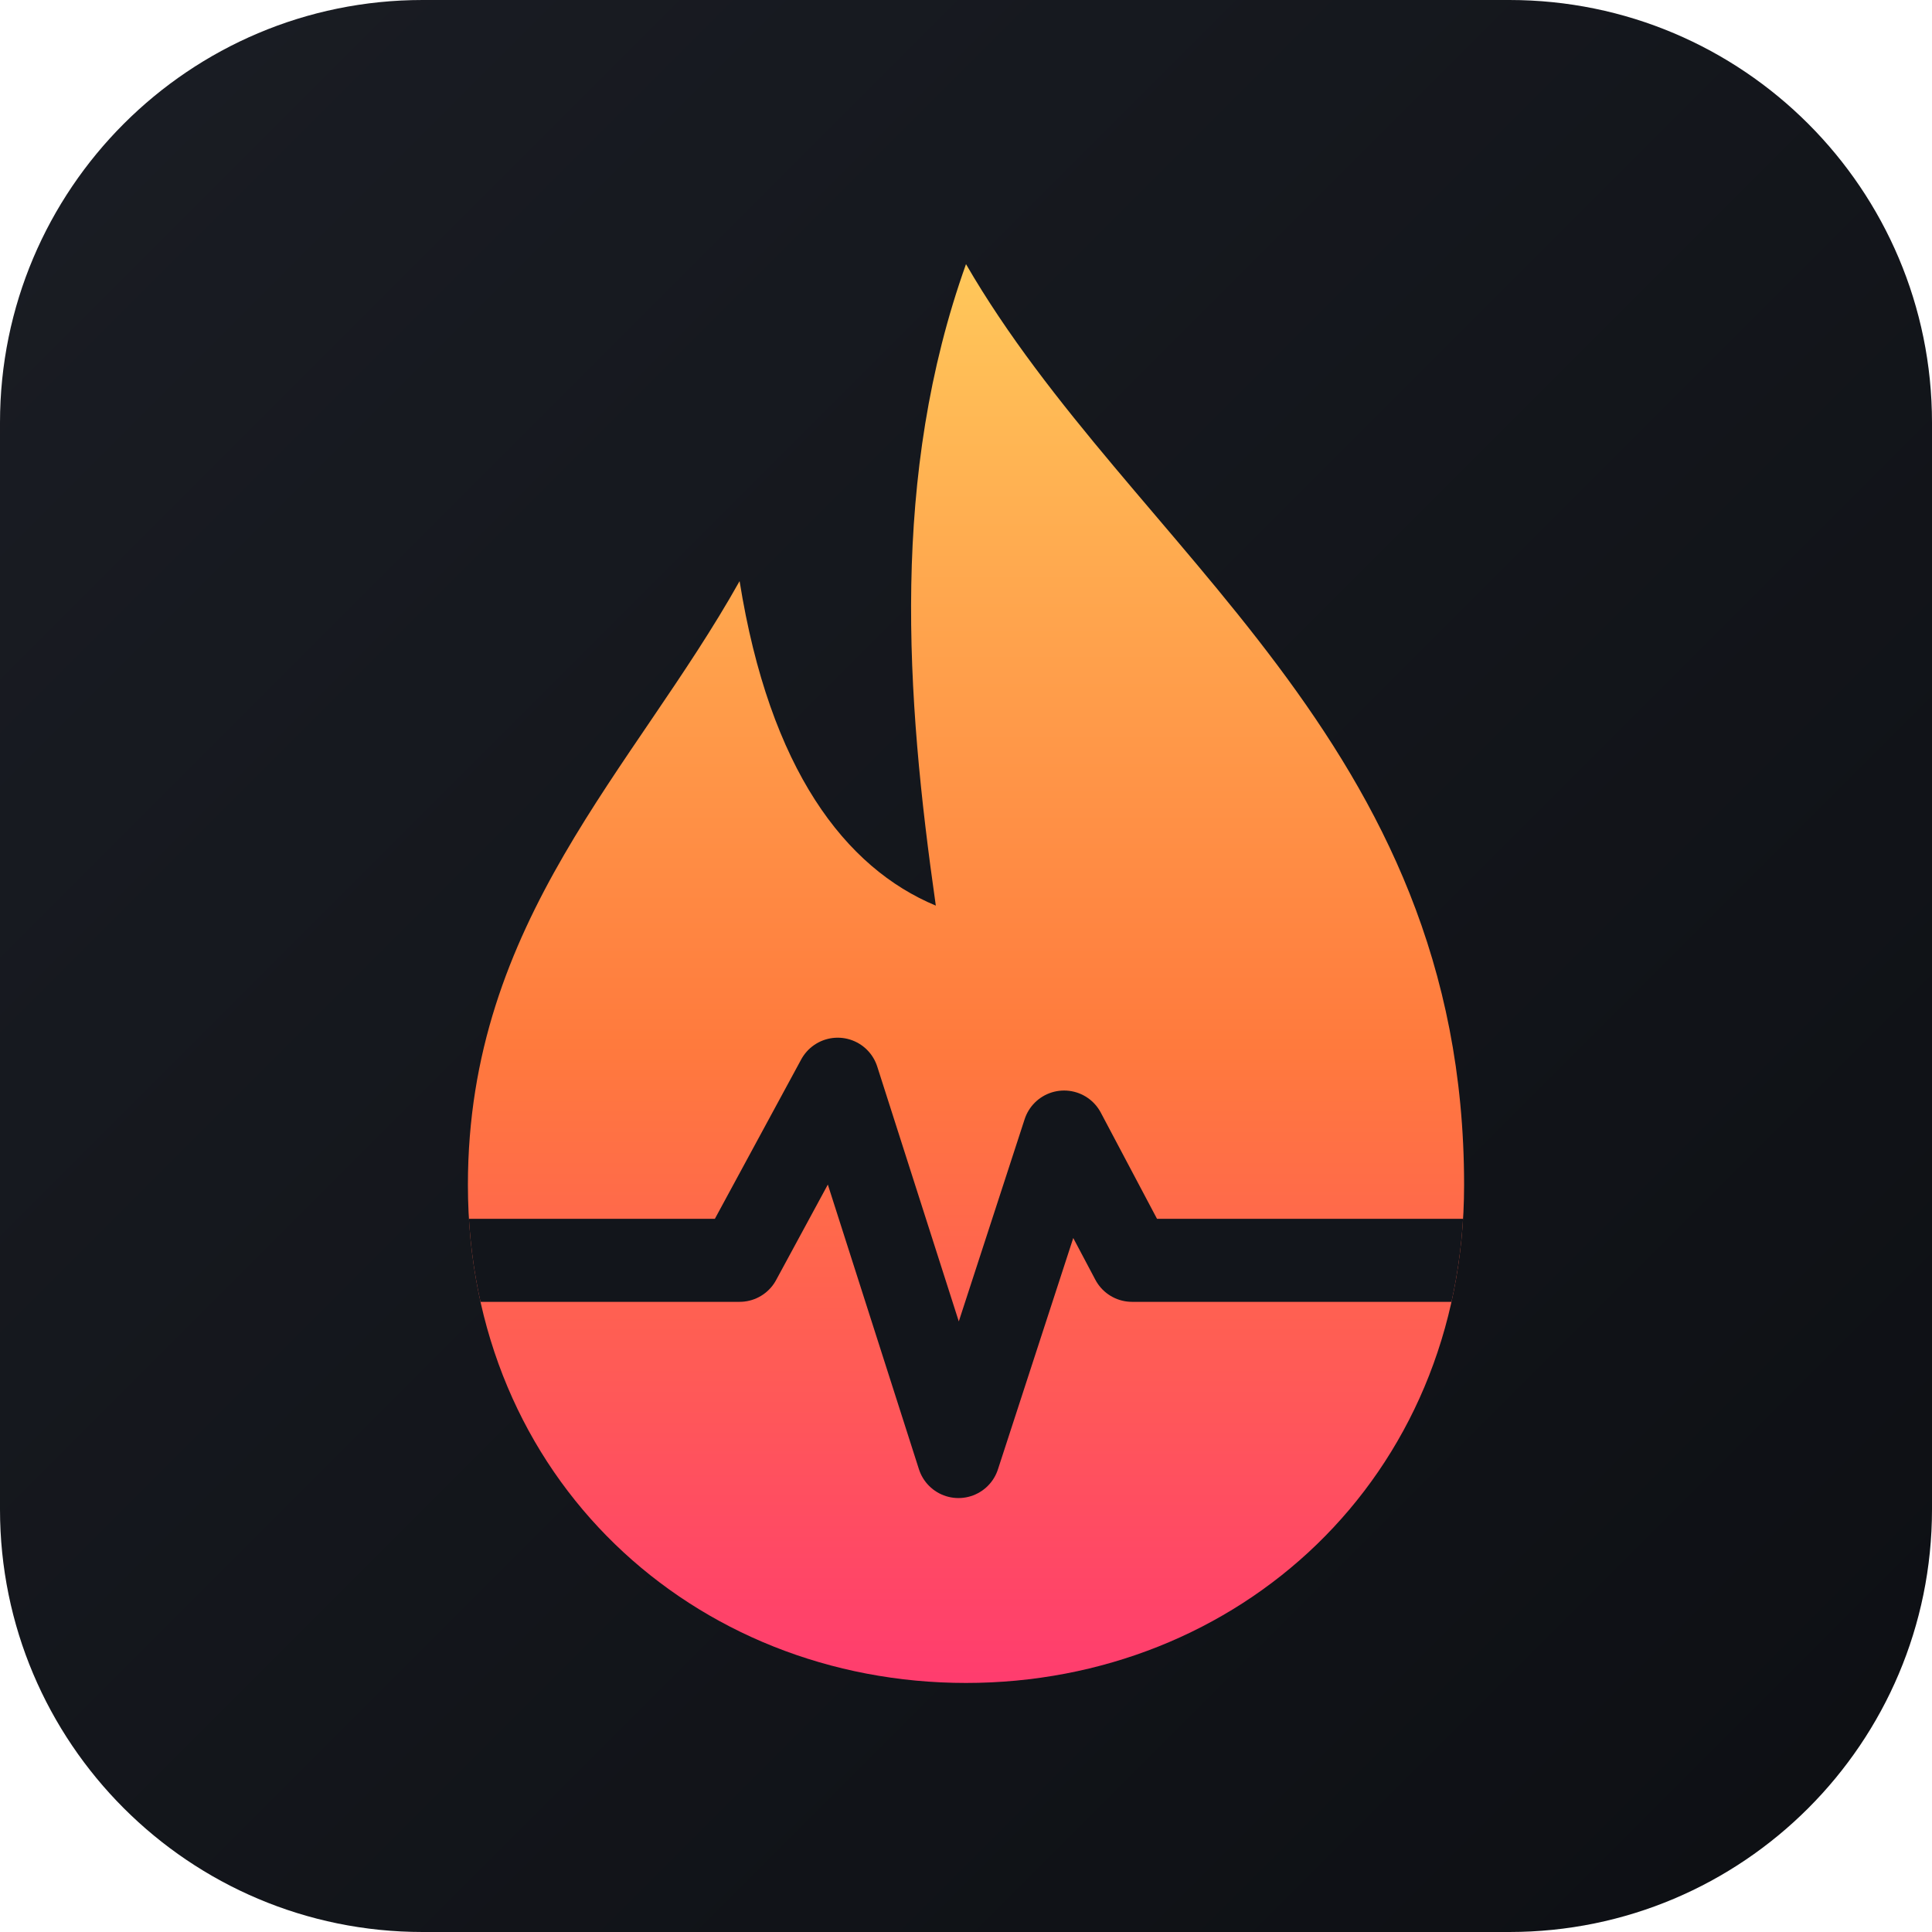
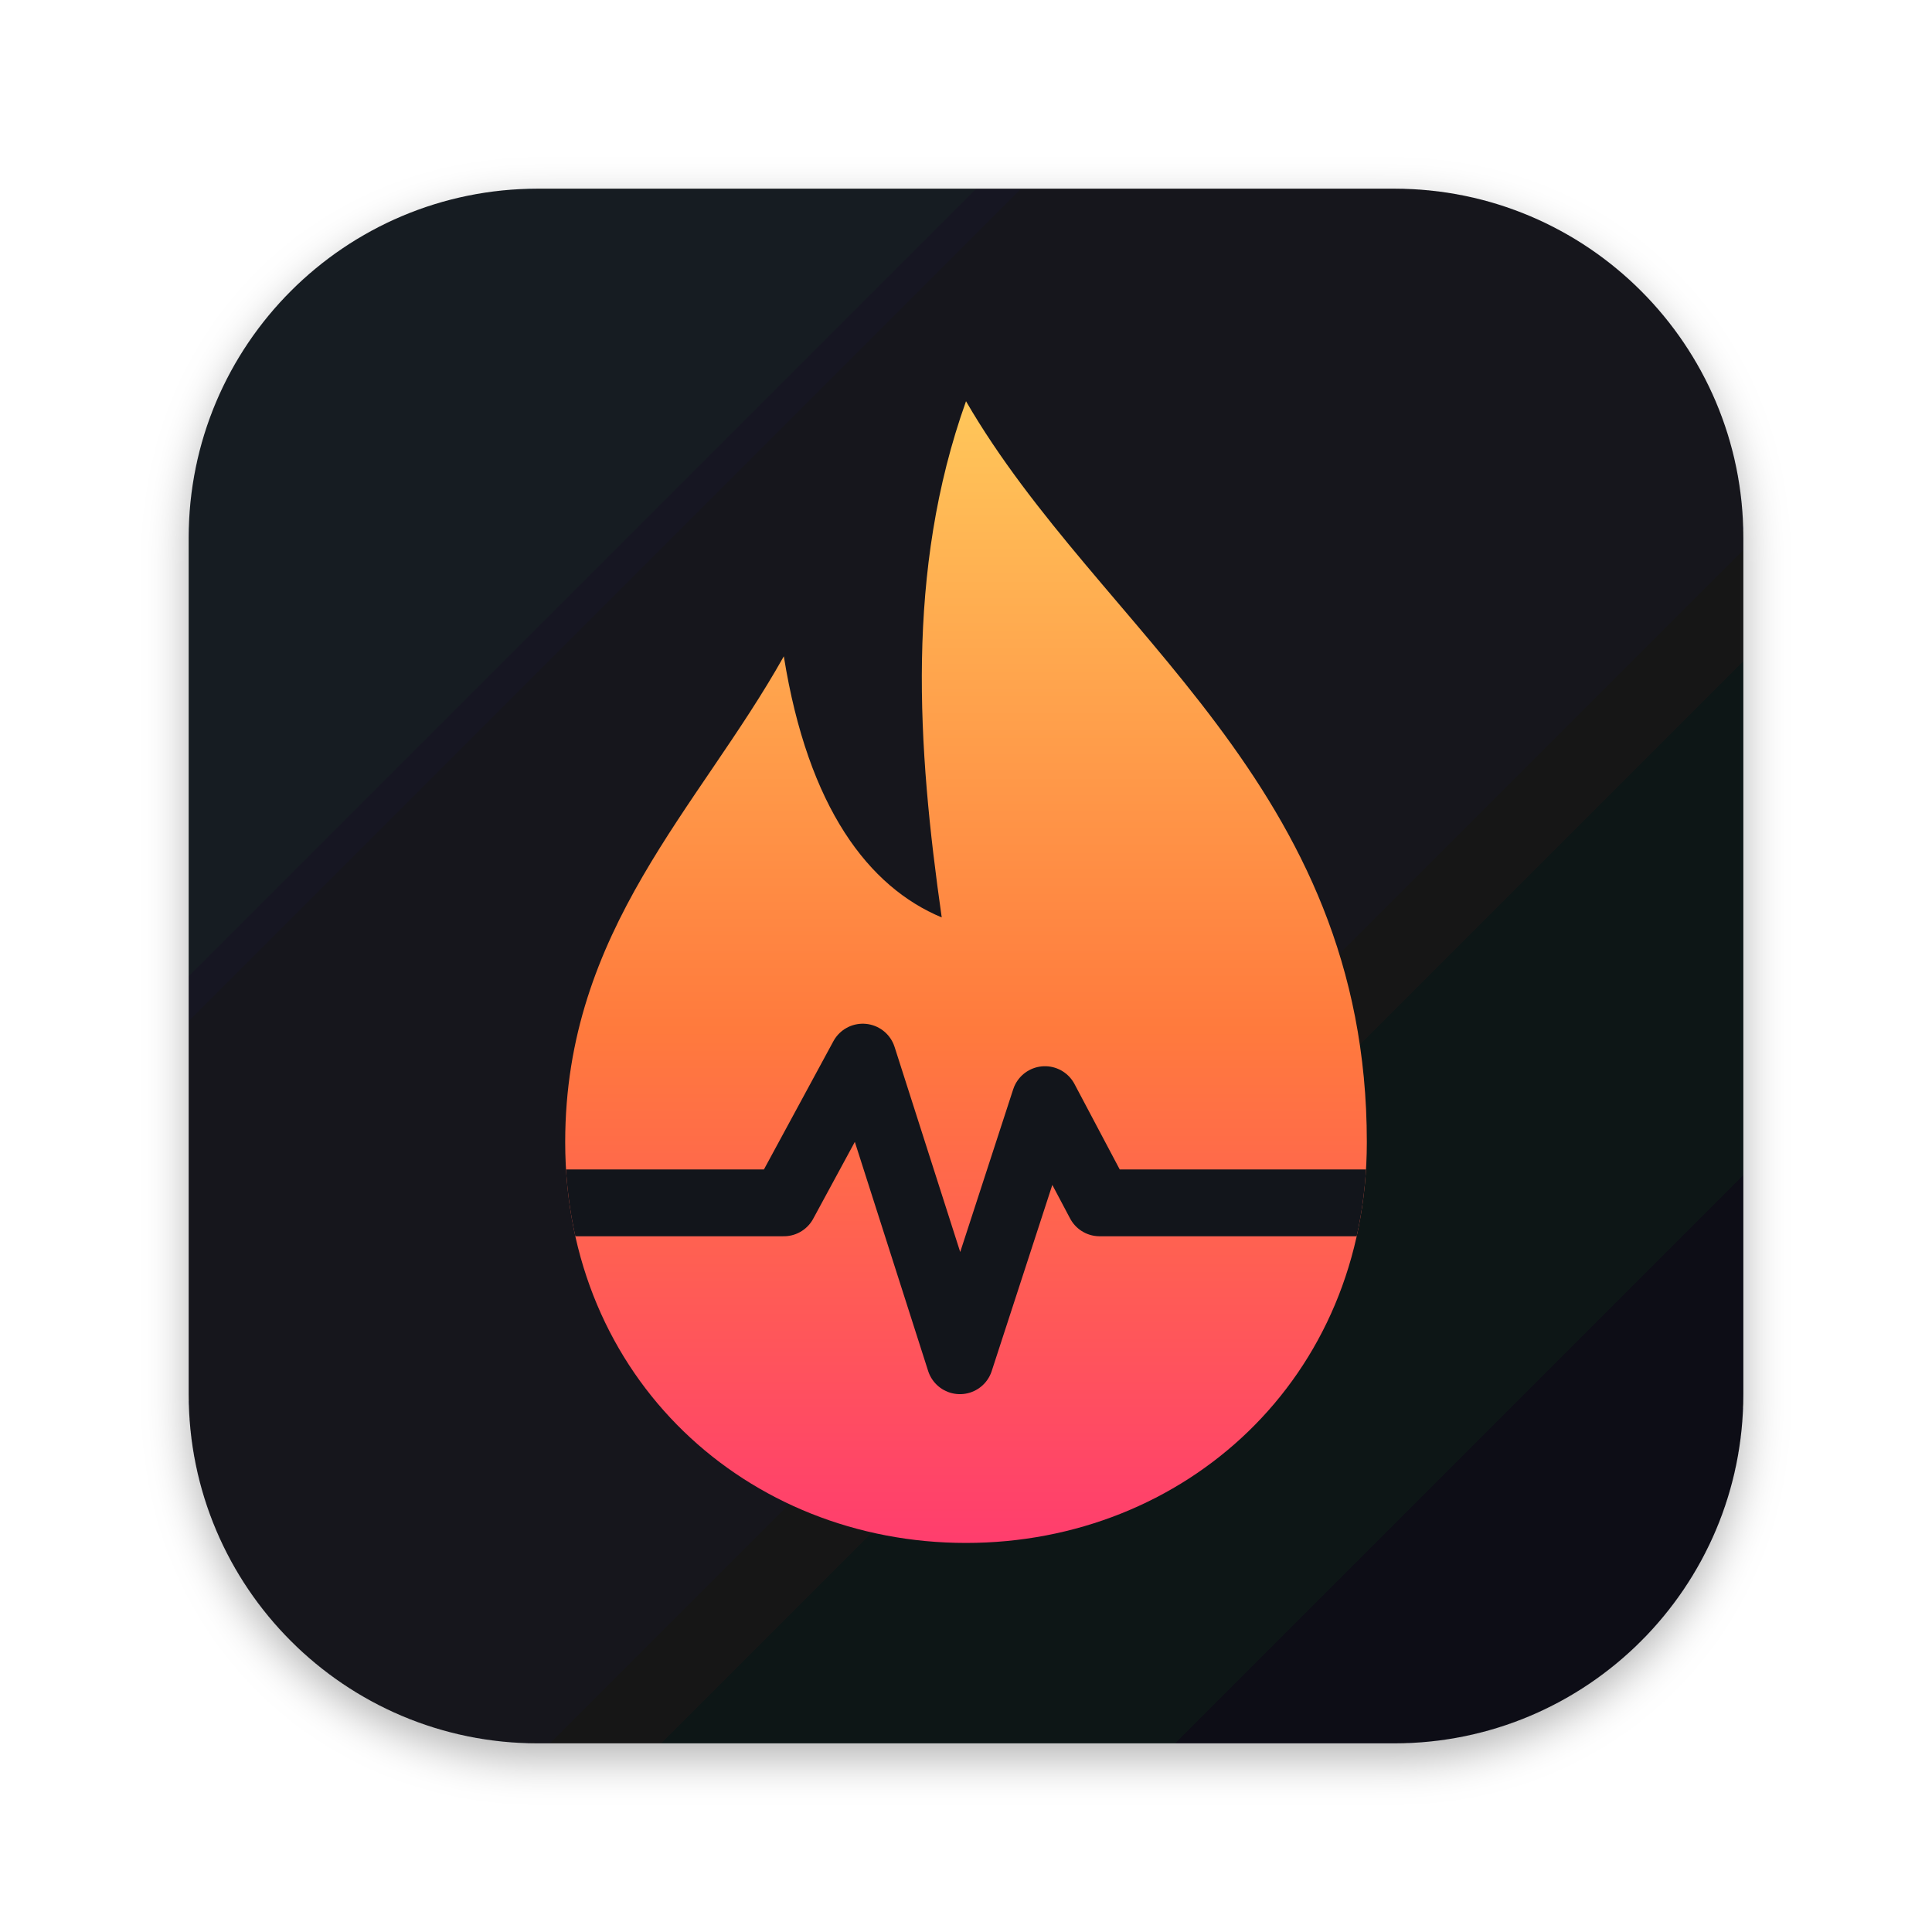
<svg xmlns="http://www.w3.org/2000/svg" viewBox="0 0 512 512" width="512" height="512">
  <defs>
    <linearGradient id="bg" x1="0" y1="0" x2="1" y2="1">
      <stop offset="0" stop-color="#1A1D24" />
      <stop offset="1" stop-color="#0D0F13" />
    </linearGradient>
    <linearGradient id="flame" x1="0.5" y1="0" x2="0.5" y2="1">
      <stop offset="0" stop-color="#FFC75A" />
      <stop offset="0.55" stop-color="#FF7A3D" />
      <stop offset="1" stop-color="#FF3D6E" />
    </linearGradient>
    <clipPath id="fc">
      <path d="M256 70            C 300 146, 388 196, 388 314            C 388 392, 328 446, 256 446            C 184 446, 124 392, 124 314            C 124 244, 168 204, 196 154            C 204 204, 224 230, 248 240            C 240 184, 236 126, 256 70 Z" />
    </clipPath>
+     <filter id="shadow" x="-10%" y="-10%" width="120%" height="125%">
+       <feDropShadow dx="0" dy="5" stdDeviation="7" flood-color="#000" flood-opacity="0.3" />
+     </filter>
  </defs>
-   <rect width="512" height="512" rx="112" fill="url(#bg)" />
-   <path d="M256 70            C 300 146, 388 196, 388 314            C 388 392, 328 446, 256 446            C 184 446, 124 392, 124 314            C 124 244, 168 204, 196 154            C 204 204, 224 230, 248 240            C 240 184, 236 126, 256 70 Z" fill="url(#flame)" />
-   <polyline clip-path="url(#fc)" points="96,334 196,334 222,286 254,386 282,300 300,334 416,334" fill="none" stroke="#12151B" stroke-width="22" stroke-linecap="round" stroke-linejoin="round" />
+   <g transform="translate(50 50) scale(0.8047)">
+     <rect width="512" height="512" rx="115" fill="url(#bg)" filter="url(#shadow)" />
+     <path d="M256 70            C 300 146, 388 196, 388 314            C 388 392, 328 446, 256 446            C 184 446, 124 392, 124 314            C 124 244, 168 204, 196 154            C 204 204, 224 230, 248 240            C 240 184, 236 126, 256 70 Z" fill="url(#flame)" />
+     <polyline clip-path="url(#fc)" points="96,334 196,334 222,286 254,386 282,300 300,334 416,334" fill="none" stroke="#12151B" stroke-width="22" stroke-linecap="round" stroke-linejoin="round" />
+   </g>
</svg>
